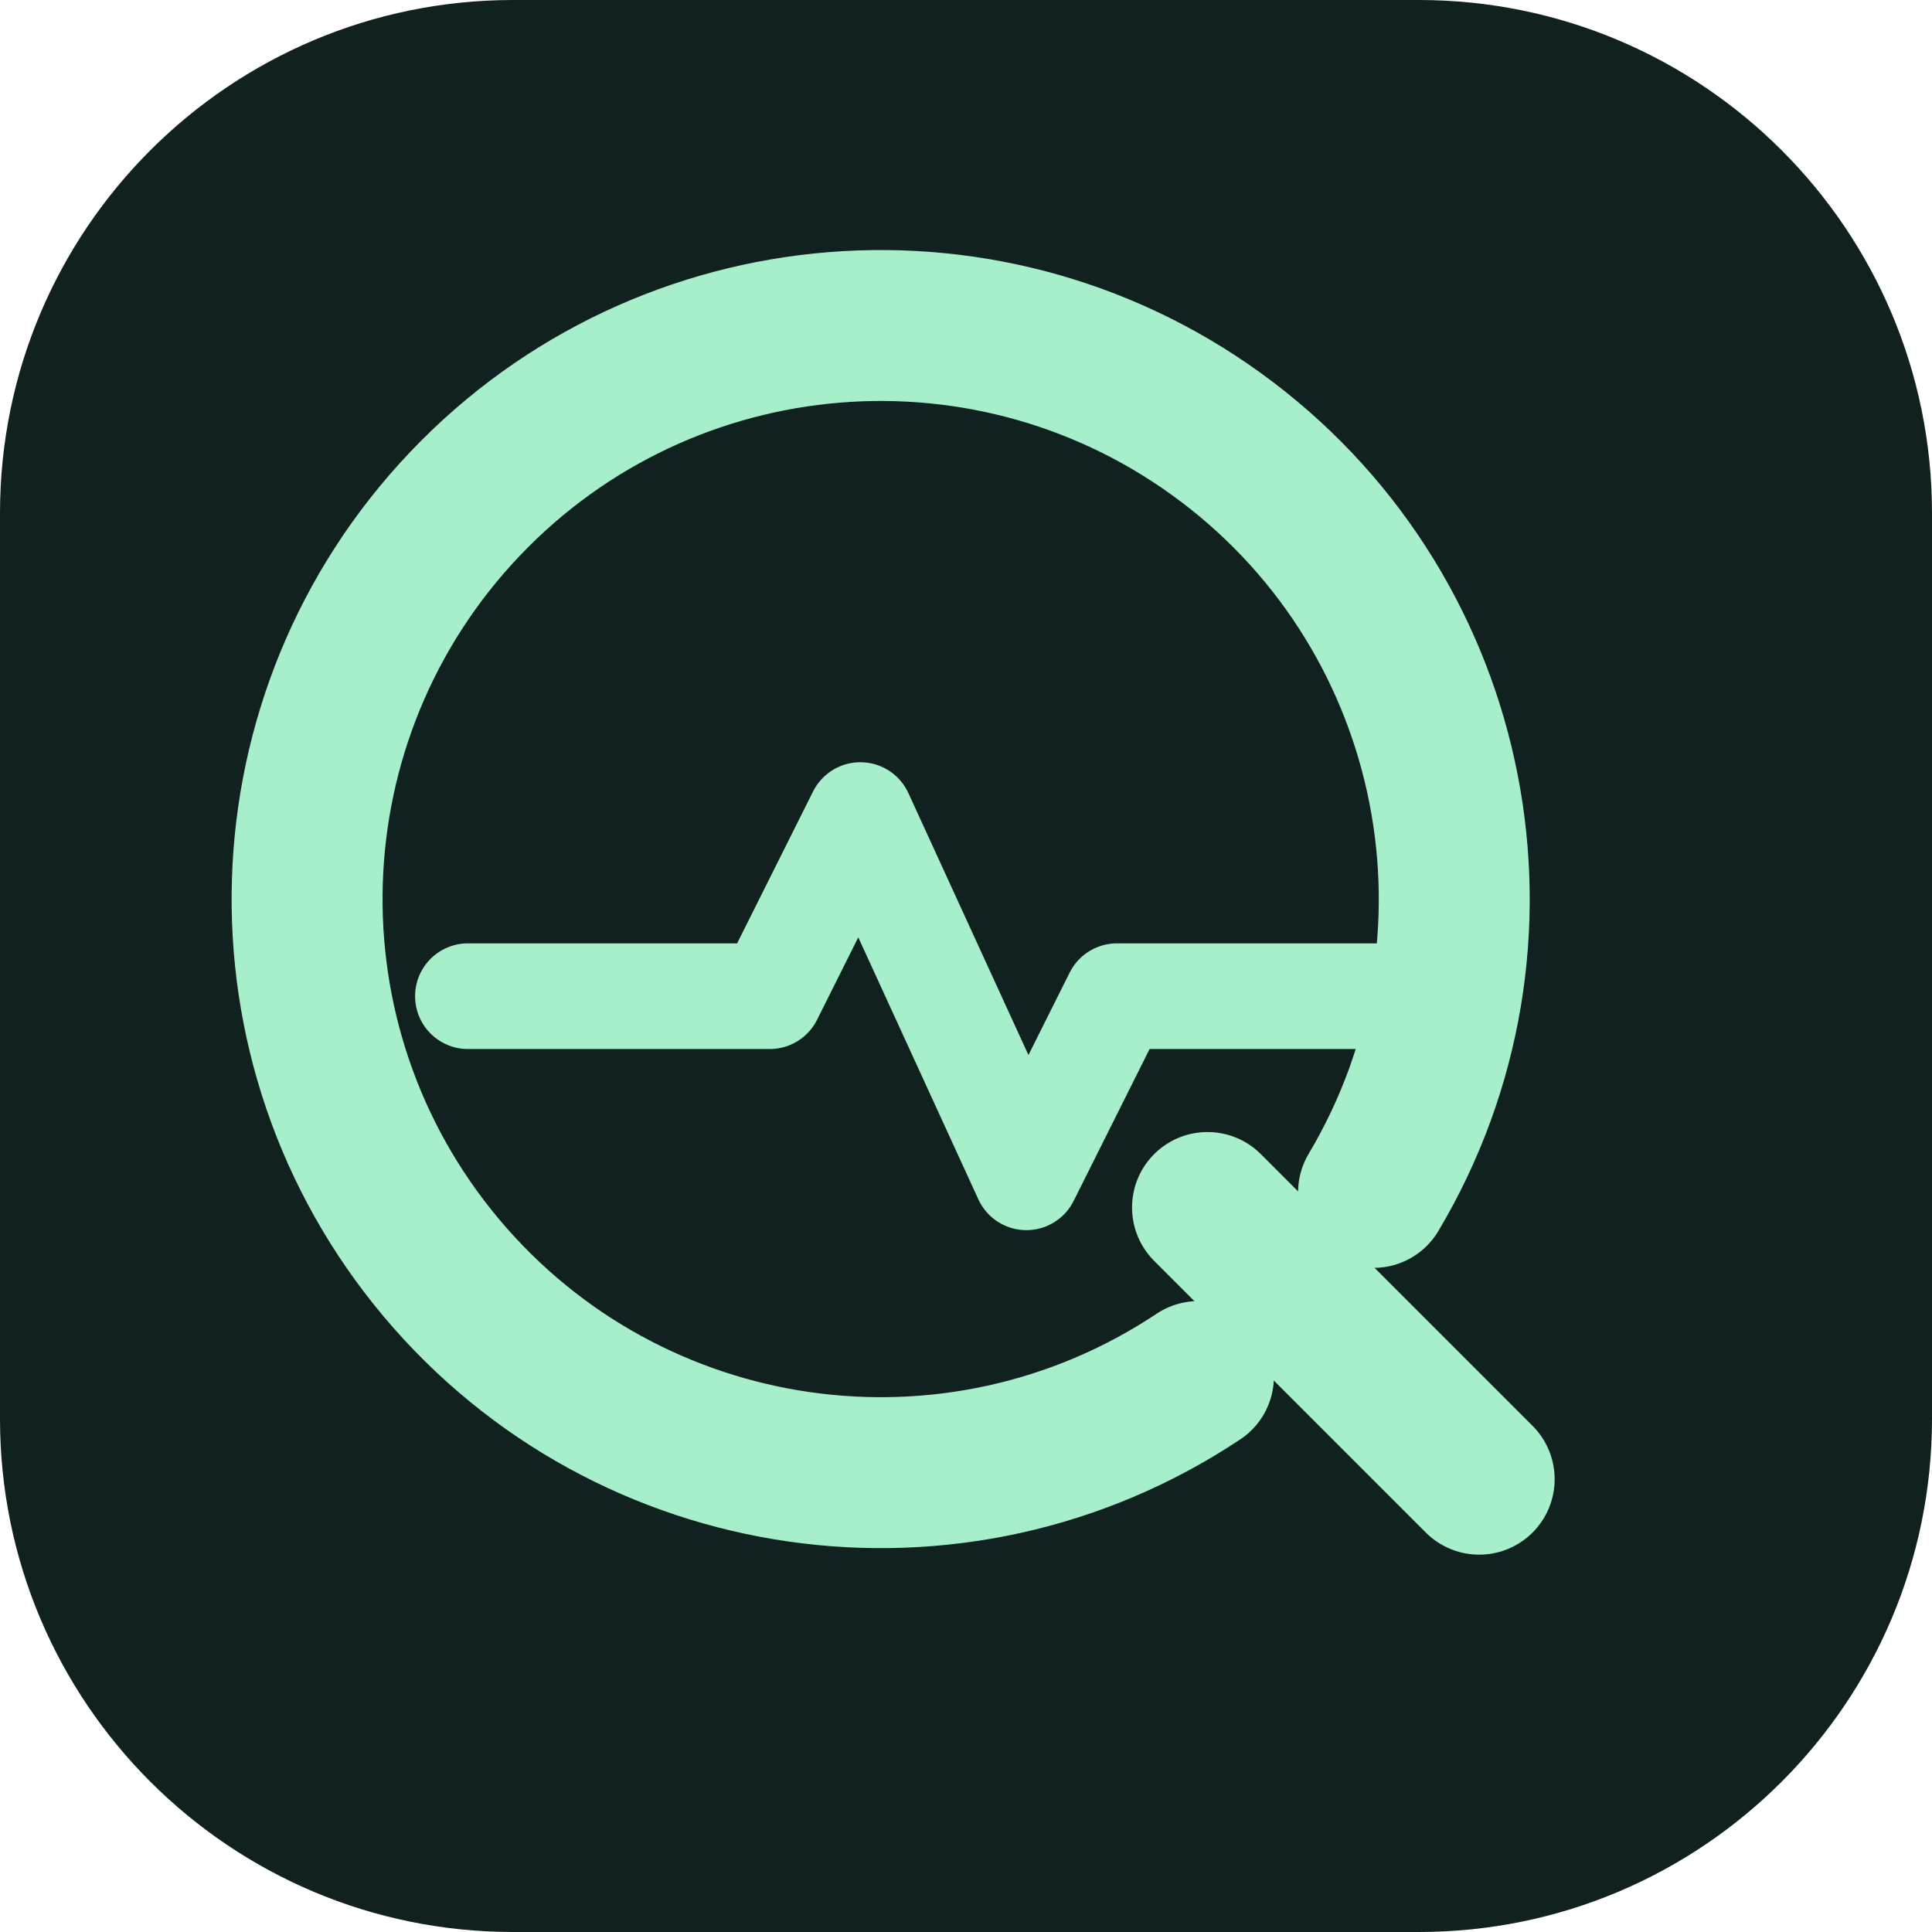
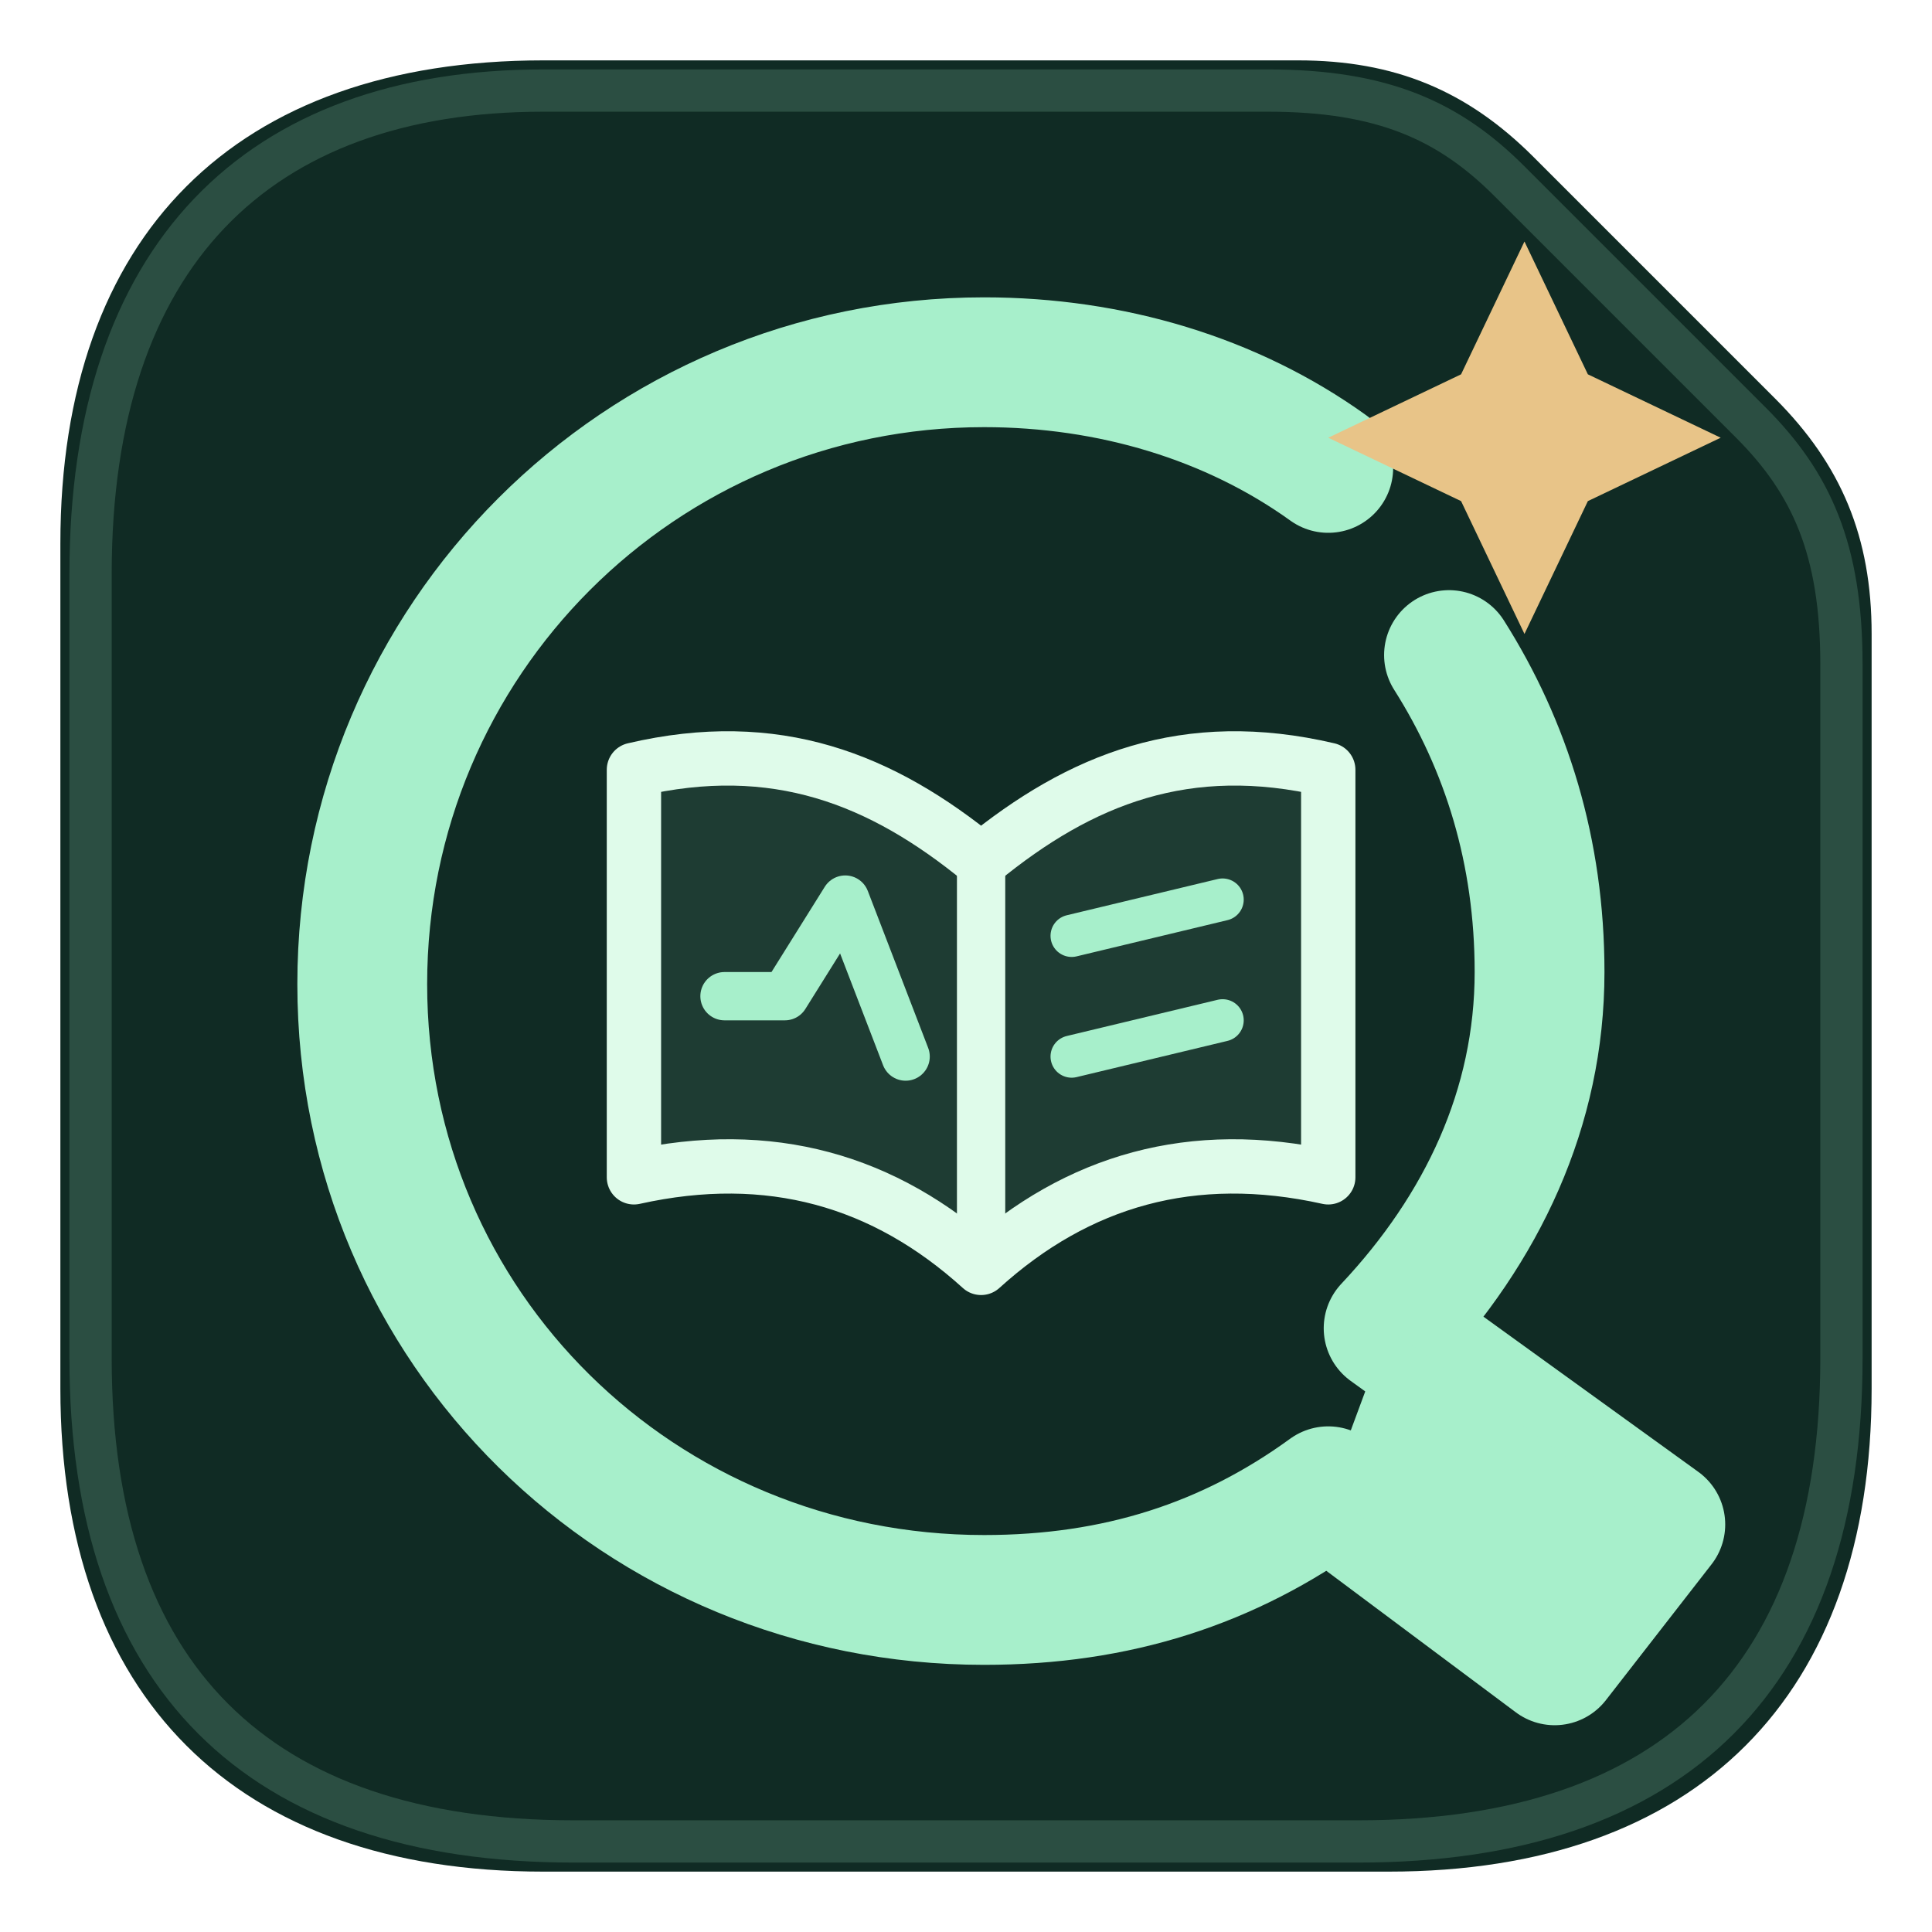
<svg xmlns="http://www.w3.org/2000/svg" viewBox="0 0 64 64" fill="none">
-   <rect width="64" height="64" rx="17" fill="#10211F" />
-   <path d="M45.5 39.5a19 19 0 1 0-5.8 6.1" stroke="#A7EFCB" stroke-width="5" stroke-linecap="round" />
-   <path d="M40 40l9 9" stroke="#A7EFCB" stroke-width="5" stroke-linecap="round" />
-   <path d="M15.5 33h10l3-6 5.5 12 3-6h11" stroke="#A7EFCB" stroke-width="3.5" stroke-linecap="round" stroke-linejoin="round" />
+   <path d="M18 2H43C46.2 2 48.6 3 50.8 5.2L58.8 13.2C61 15.4 62 17.8 62 21V46C62 56.2 56.2 62 46 62H18C7.8 62 2 56.2 2 46V18C2 7.8 7.8 2 18 2Z" fill="#102B24" />
+   <path d="M18 3H42C45.8 3 48 4 50 6L58 14C60 16 61 18.2 61 22V45C61 55.5 55.5 61 45 61H19C8.5 61 3 55.5 3 45V19C3 8.5 8.5 3 18 3Z" stroke="#A7EFCB" stroke-opacity=".18" stroke-width="1.4" />
+   <path d="M44 15.5C40.8 13.2 36.8 12 32.6 12C21.2 12 12 21.2 12 32.6C12 44 21.2 53 32.6 53C37 53 40.7 51.8 44 49.4L51.5 55L55 50.5L46 44C49.1 40.7 51 36.7 51 32.2C51 28.2 49.9 24.7 48 21.7" stroke="#A7EFCB" stroke-width="4.3" stroke-linecap="round" stroke-linejoin="round" />
+   <path d="M21 25.5C25.7 24.4 29.2 25.8 32.5 28.5C35.8 25.8 39.3 24.4 44 25.5V39C39.5 38 35.7 39.1 32.5 42C29.3 39.1 25.5 38 21 39V25.5Z" fill="#A7EFCB" fill-opacity=".09" stroke="#DFFBEA" stroke-width="1.8" stroke-linejoin="round" />
+   <path d="M32.5 28.5V41" stroke="#DFFBEA" stroke-width="1.6" stroke-linecap="round" />
+   <path d="M24 33H26L28 29.8L30 35" stroke="#A7EFCB" stroke-width="1.6" stroke-linecap="round" stroke-linejoin="round" />
+   <path d="M35.5 31L40.5 29.8M35.5 35L40.5 33.8" stroke="#A7EFCB" stroke-width="1.4" stroke-linecap="round" />
+   <path d="M50.5 8L52.6 12.4L57 14.5L52.6 16.6L50.5 21L48.4 16.6L44 14.5L48.4 12.4L50.5 8Z" fill="#E8C488" />
+   <path d="M44 49.4L51.5 55L55 50.5L46 44" fill="#A7EFCB" />
</svg>
